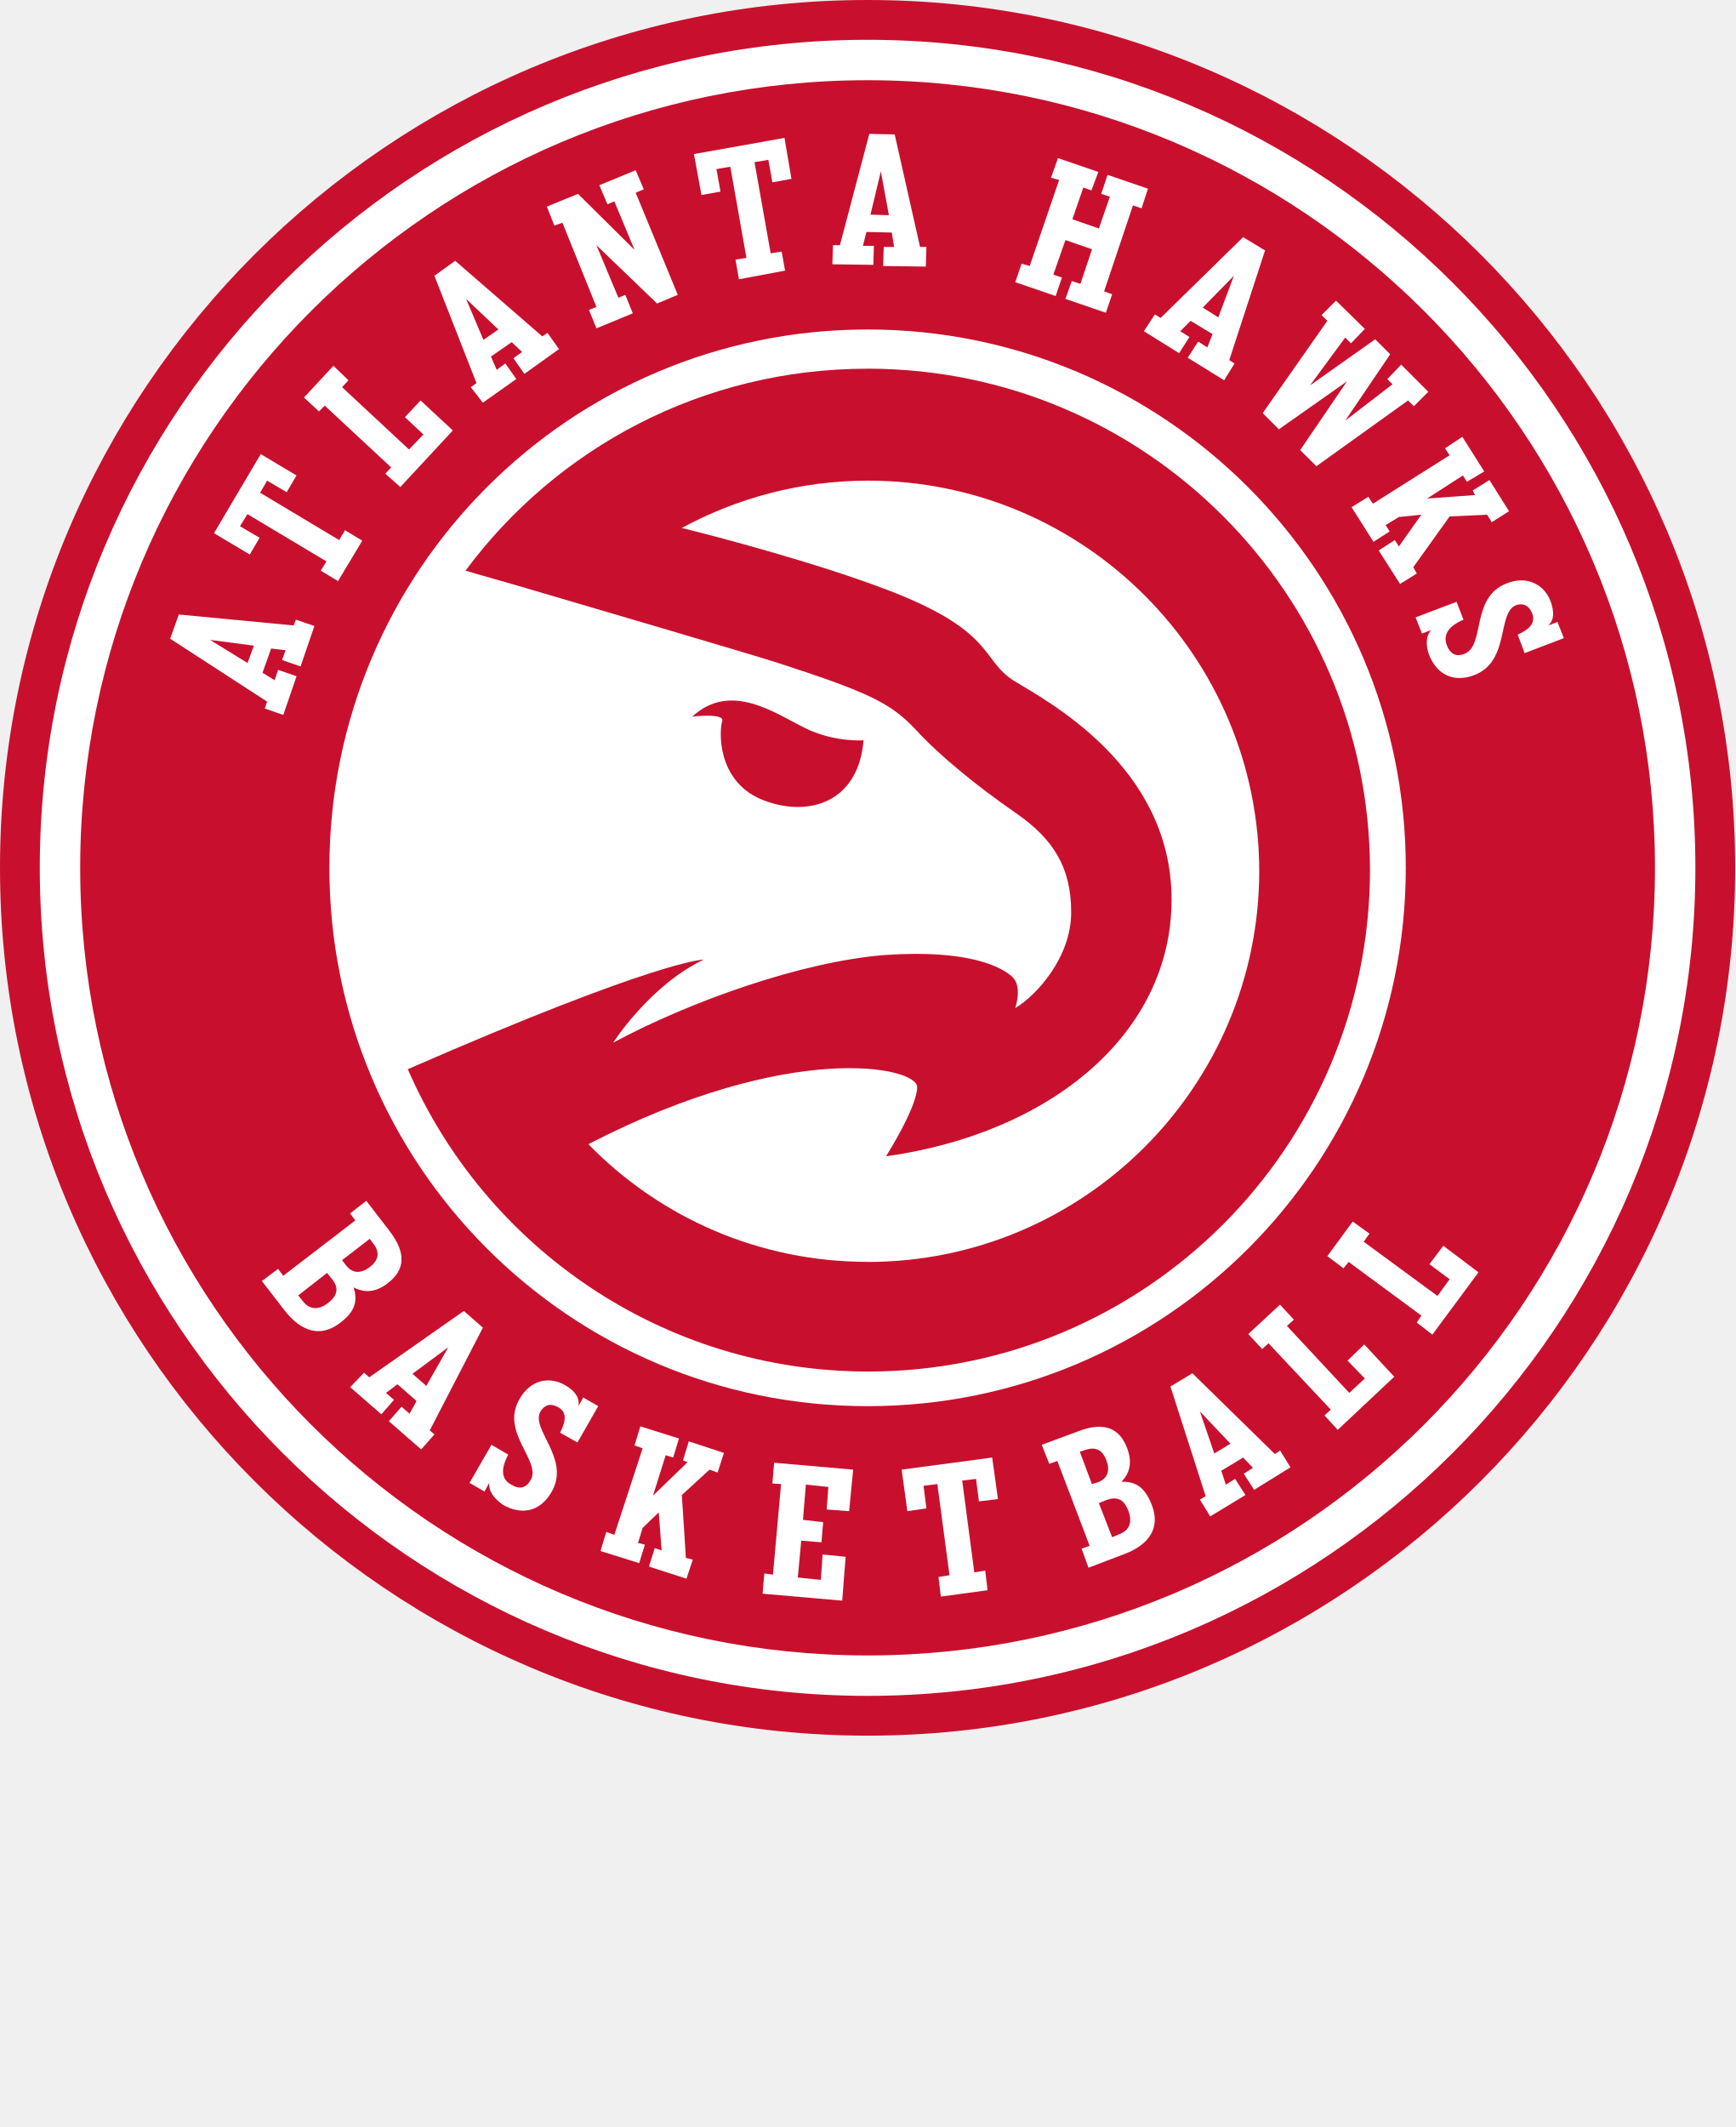
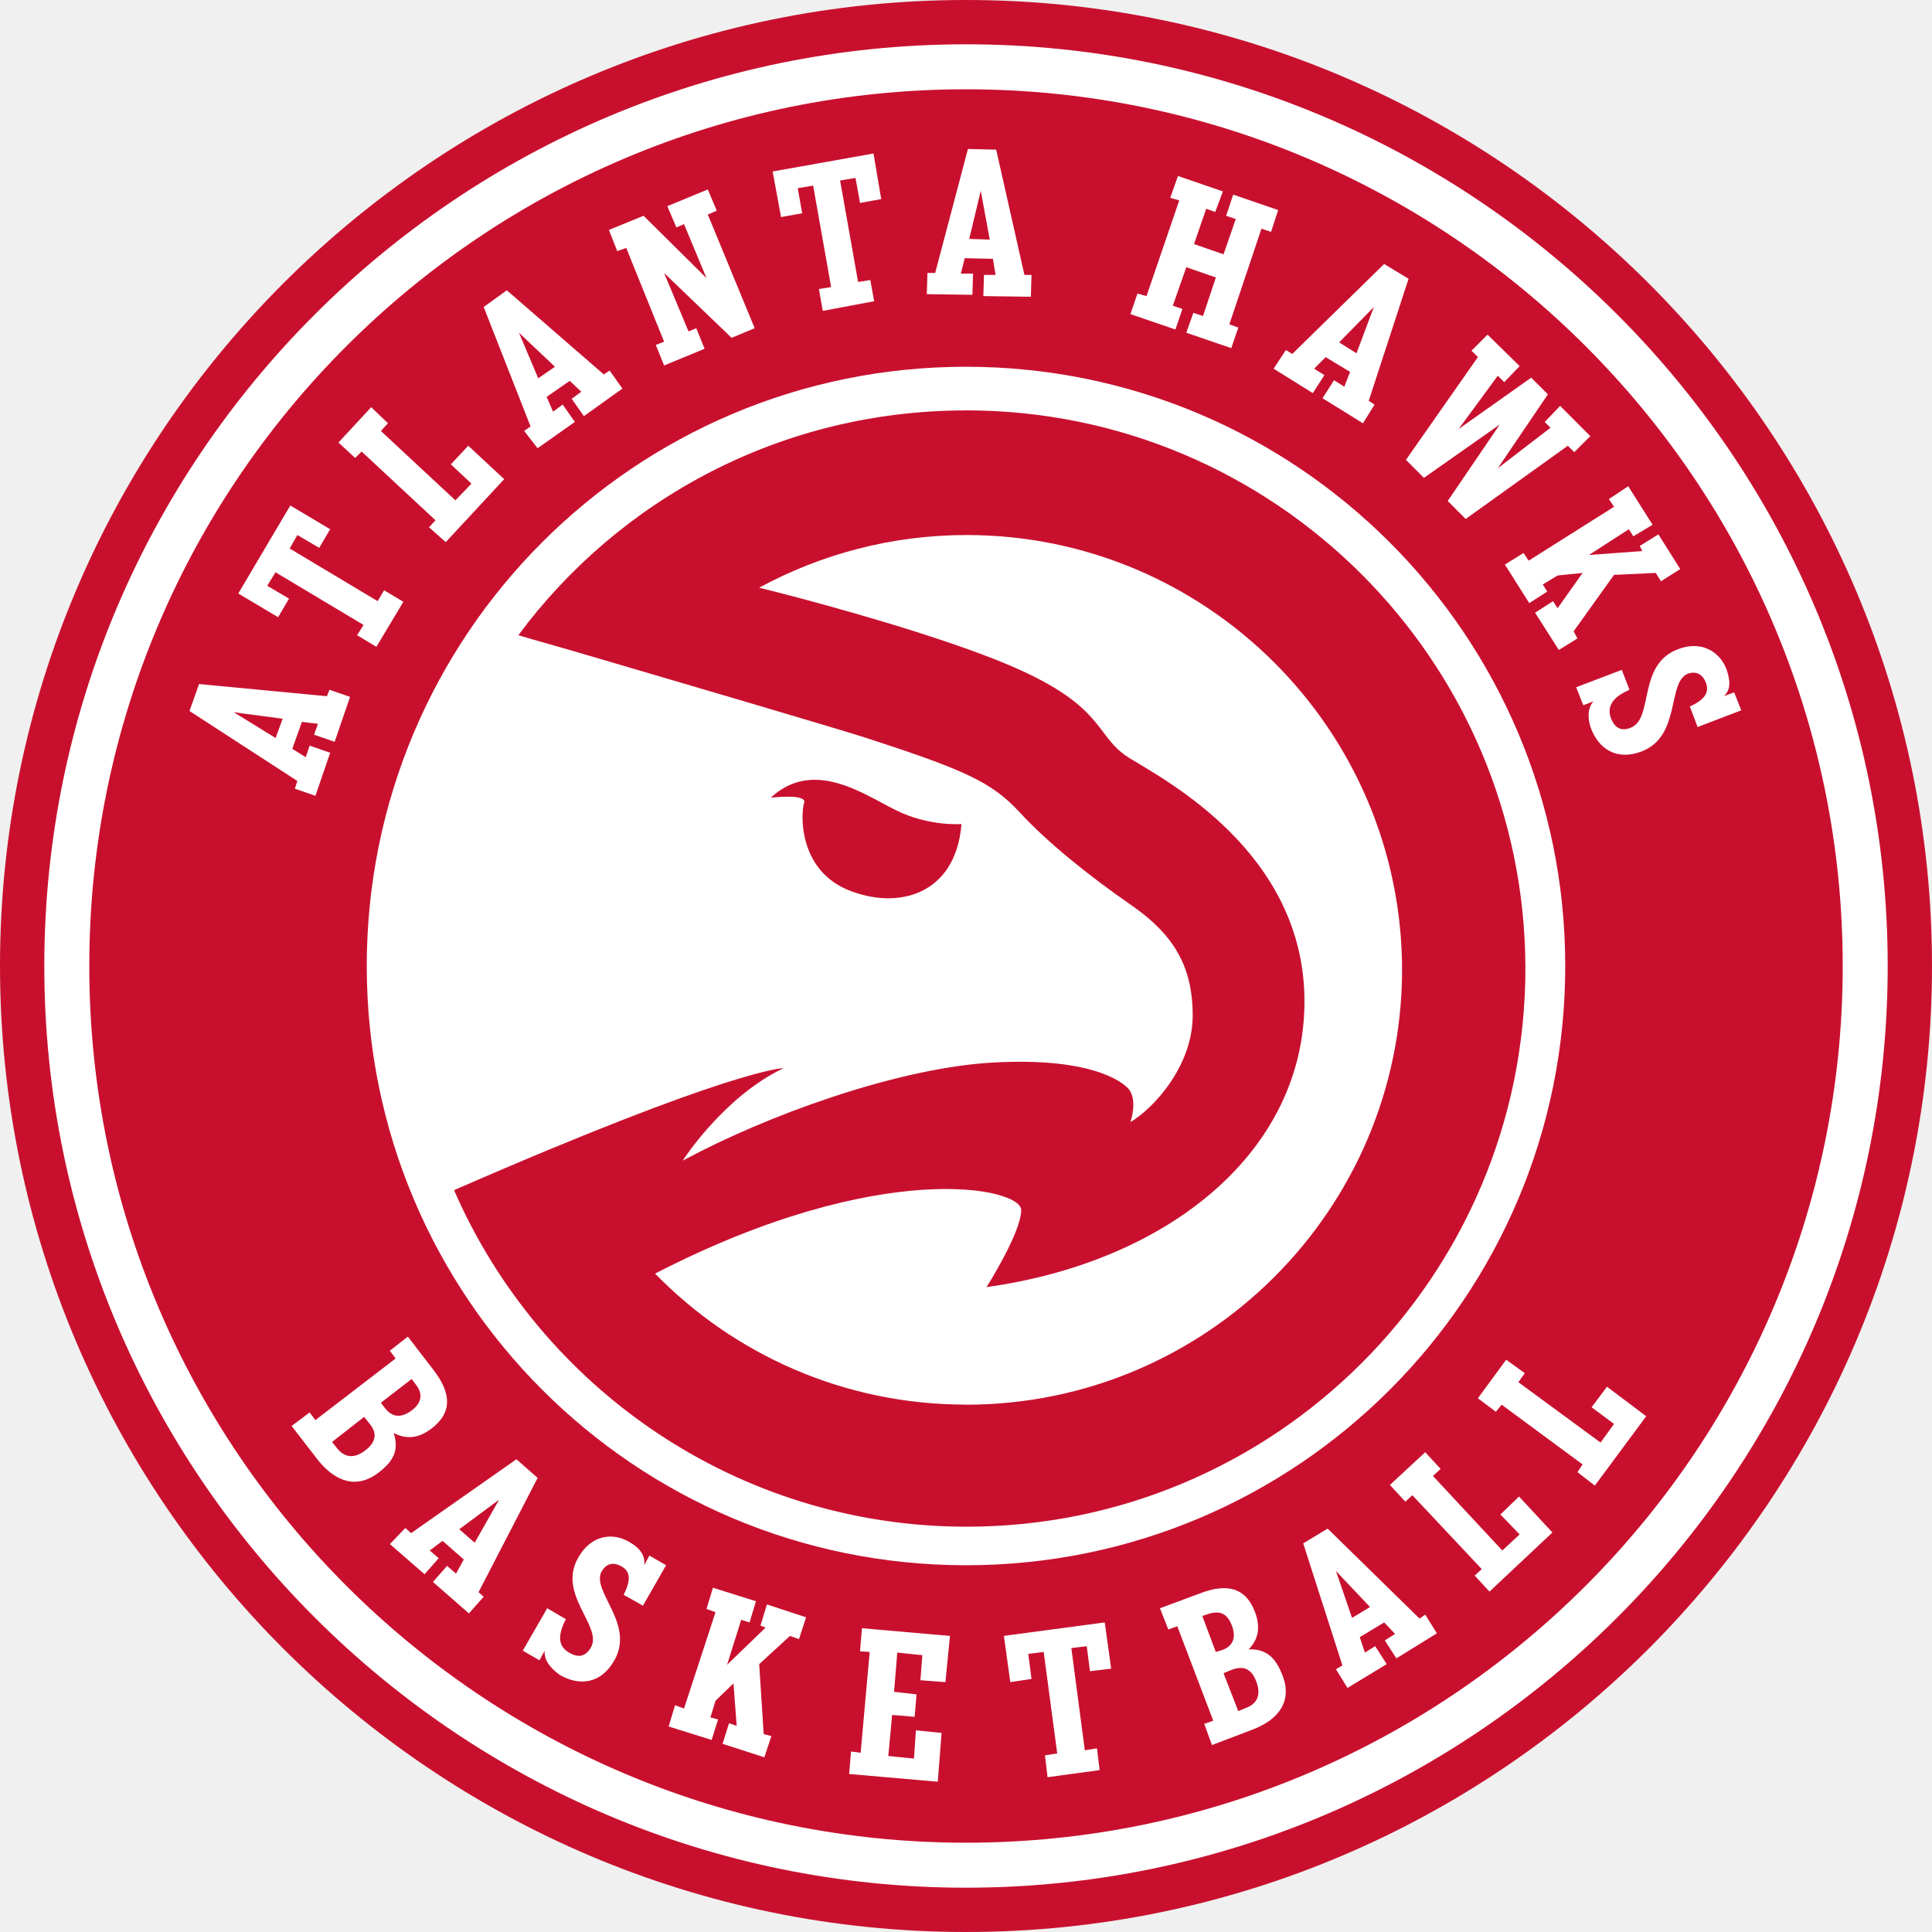
- <svg xmlns="http://www.w3.org/2000/svg" id="Layer" viewBox="0 0 420 514.7">
+ <svg xmlns="http://www.w3.org/2000/svg" id="Layer" viewBox="0 0 420 420">
  <defs>
-     <style>
-       .cls-1 {
-         fill: #fff;
-       }
- 
-       .cls-1, .cls-2 {
-         stroke-width: 0px;
-       }
- 
-       .cls-2 {
-         fill: #c8102e;
-       }
-     </style>
+     <style>.cls-1,.cls-2{fill:#fff;stroke-width:0}.cls-2{fill:#c8102e}</style>
  </defs>
-   <path class="cls-2" d="m210,420C94.25,420,0,325.75,0,210S94.25,0,210,0s210,94.25,210,210-94.25,210-210,210" />
-   <path class="cls-1" d="m210,410.37c-110.45,0-200.37-89.92-200.37-200.37S99.55,9.63,210,9.63s200.37,89.92,200.37,200.37-89.92,200.37-200.37,200.37" />
-   <path class="cls-2" d="m210,400.59c-105.14,0-190.59-85.45-190.59-190.59S104.86,19.41,210,19.41s190.59,85.45,190.59,190.59-85.45,190.59-190.59,190.59" />
-   <path class="cls-1" d="m340.27,210c0,71.91-58.22,130.27-130.27,130.27s-130.27-58.36-130.27-130.27,58.22-130.27,130.27-130.27c71.91,0,130.27,58.36,130.27,130.27" />
-   <path class="cls-2" d="m210,89.22c-39.93,0-75.26,19.13-97.32,48.87,3.21.98,9.36,2.65,16.89,4.89h0c11.87,3.49,51.38,15.08,58.78,17.45,21.5,6.98,27.23,9.63,33.23,16.06,6,6.56,15.22,13.96,24.3,20.25,9.08,6.28,13.4,13.12,13.4,24.02s-8.38,20.11-13.54,23.18c0,0,1.82-5.17-.7-7.54s-10.47-6.7-30.72-5.31c-20.25,1.54-47.47,11.31-65.9,21.22,0,0,8.8-13.82,21.92-20.11,0,0-10.89,0-71.63,26.53,18.71,43.01,61.58,73.16,111.42,73.16,67.02,0,121.48-54.32,121.48-121.48-.14-66.74-54.45-121.2-121.62-121.2m0,216.14c-26.53,0-50.41-10.89-67.58-28.48,49.01-25.27,79.59-18.71,79.59-13.82s-7.54,16.76-7.54,16.76c39.93-5.59,69.12-29.74,69.12-62.13s-30.44-48.17-38.12-52.92c-8.24-5.17-4.33-12.15-31.56-22.34-16.62-6.28-39.79-12.43-48.87-14.66,13.4-7.26,28.76-11.45,45.1-11.45,52.22,0,94.67,42.45,94.67,94.67-.14,51.94-42.45,94.39-94.81,94.39" />
-   <path class="cls-2" d="m209.02,179.14s-6.98.56-14.1-2.93-18.01-11.45-27.37-2.79c0,0,7.96-.98,7.26,1.12s-1.4,14.24,9.36,18.85c11.03,4.61,23.6,1.12,24.85-14.24" />
-   <path class="cls-1" d="m67.3,307.04l1.26,1.68,17.45-13.4-1.26-1.68,3.91-3.07,5.59,7.26c4.19,5.45,3.77,9.49-.42,12.71-2.93,2.23-5.59,2.37-8.24.98,1.12,3.63.14,6-3.35,8.66-4.61,3.49-9.22,2.09-13.13-2.79l-5.72-7.4,3.91-2.93Zm6,7.82c1.54,1.95,3.63,2.37,6.14.42,2.51-1.95,2.51-3.91.84-5.86l-1.12-1.4-6.98,5.45,1.12,1.4Zm10.47-8.66c1.54,1.95,3.49,2.09,5.72.42,2.23-1.68,2.51-3.63.84-5.72l-.84-1.12-6.7,5.17.98,1.26Z" />
-   <path class="cls-1" d="m88.11,332.17l1.26,1.12,22.9-16.06,4.61,4.05-12.85,24.85,1.12.98-3.21,3.63-7.82-6.84,3.07-3.49,1.95,1.68,1.68-3.07-4.61-4.05-2.79,2.09,1.95,1.68-3.07,3.49-7.54-6.56,3.35-3.49Zm15.08,3.21l5.31-9.36-8.66,6.42,3.35,2.93Z" />
-   <path class="cls-1" d="m118.4,358.84l-1.12,2.09-3.63-2.09,5.31-9.22,4.05,2.37c-1.95,3.77-1.54,6,.7,7.26,2.09,1.26,3.63.84,4.75-1.12,2.65-4.61-7.54-11.59-2.65-19.69,2.65-4.61,7.26-5.45,11.03-3.21,2.23,1.26,3.49,2.93,3.21,5.03l1.12-2.09,3.63,2.09-5.03,8.8-4.19-2.37c1.54-3.07,1.54-5.03-.42-6.14-1.95-1.12-3.35-.56-4.33.98-2.51,4.33,7.4,11.45,2.65,19.55-2.93,5.03-7.54,5.45-11.73,3.07-1.95-1.4-3.49-3.07-3.35-5.31" />
-   <polygon class="cls-1" points="146.75 370.71 148.7 371.41 155.55 350.47 153.59 349.77 154.99 345.16 164.34 348.09 162.95 352.7 161.13 352.14 158.06 361.91 166.44 353.82 165.32 353.4 166.72 348.79 175.23 351.58 173.7 356.33 171.74 355.63 165.04 361.78 166.02 376.99 167.69 377.41 166.16 382.02 157.08 379.09 158.48 374.62 160.15 375.18 159.45 365.96 155.55 369.73 154.43 373.36 156.1 373.78 154.71 378.25 145.35 375.32 146.75 370.71" />
-   <polygon class="cls-1" points="185.01 380.76 187.1 381.04 189.06 359.12 186.96 358.98 187.38 353.96 206.51 355.63 205.53 365.68 200.09 365.27 200.51 359.82 195.06 359.26 194.36 367.78 199.25 368.34 198.83 373.22 193.94 372.81 193.11 381.74 198.69 382.3 199.11 376.16 204.69 376.72 203.86 387.33 184.59 385.65 185.01 380.76" />
-   <polygon class="cls-1" points="227.17 381.6 229.83 381.18 226.89 359.12 223.54 359.54 224.24 364.99 219.63 365.68 218.24 355.63 240.16 352.7 241.56 362.75 236.95 363.31 236.25 357.87 232.9 358.28 235.83 380.49 238.48 380.07 239.04 384.81 227.73 386.35 227.17 381.6" />
-   <path class="cls-1" d="m261.8,374.76l1.95-.7-7.82-20.53-1.95.7-1.82-4.61,8.66-3.21c6.42-2.51,10.19-.84,12.01,4.05,1.26,3.35.7,6-1.4,8.1,3.77-.14,5.86,1.68,7.4,5.72,2.09,5.45-.7,9.49-6.56,11.73l-8.8,3.35-1.68-4.61Zm3.91-16.06c2.37-.84,3.07-2.79,2.09-5.31-.98-2.65-2.65-3.35-5.17-2.51l-1.26.42,2.93,7.82,1.4-.42Zm5.17,12.57c2.37-.84,3.35-2.79,2.23-5.72-1.12-2.93-2.93-3.49-5.45-2.51l-1.68.7,3.21,8.24,1.68-.7Z" />
-   <path class="cls-1" d="m290.43,362.89l1.4-.84-8.52-26.53,5.31-3.21,19.97,19.55,1.26-.84,2.51,4.05-8.8,5.45-2.51-3.91,2.23-1.4-2.37-2.51-5.31,3.21,1.12,3.35,2.23-1.4,2.51,3.91-8.52,5.17-2.51-4.05Zm7.4-13.54l-7.4-7.82,3.49,10.19,3.91-2.37Z" />
-   <polygon class="cls-1" points="320.59 342.51 322.12 341.11 307.04 325.05 305.51 326.45 302.15 322.82 309.83 315.7 313.18 319.33 311.51 320.86 326.59 337.06 330.36 333.57 326.17 329.24 330.22 325.33 337.48 333.15 323.8 346 320.59 342.51" />
-   <polygon class="cls-1" points="342.93 320.03 344.04 318.35 326.45 305.37 325.19 306.9 321.28 303.97 327.43 295.59 331.48 298.52 330.08 300.48 347.95 313.6 350.88 309.55 346 305.92 349.35 301.46 357.87 307.88 346.7 322.96 342.93 320.03" />
-   <path class="cls-1" d="m64.09,171.46l.56-1.68-23.46-15.22,2.09-5.86,27.79,2.65.56-1.4,4.47,1.54-3.35,9.77-4.47-1.54.84-2.37-3.49-.42-2.09,5.86,2.93,1.82.84-2.51,4.47,1.54-3.21,9.36-4.47-1.54Zm-2.65-15.22l-10.61-1.4,9.08,5.59,1.54-4.19Z" />
-   <polygon class="cls-1" points="77.63 138.09 79.03 135.86 59.9 124.41 58.09 127.34 62.83 130.13 60.46 134.18 51.8 129.02 63.11 109.89 71.77 115.05 69.39 119.1 64.65 116.31 62.97 119.24 82.1 130.69 83.5 128.32 87.69 130.83 81.82 140.61 77.63 138.09" />
-   <polygon class="cls-1" points="93.27 114.63 94.67 113.1 78.61 98.16 77.21 99.55 73.58 96.2 80.7 88.52 84.34 92.01 82.8 93.69 99 108.77 102.49 105.14 98.02 100.95 101.79 96.9 109.61 104.16 96.9 117.85 93.27 114.63" />
-   <path class="cls-1" d="m113.94,93.69l1.4-.98-10.19-25.97,5.03-3.63,21.08,18.29,1.26-.84,2.79,3.91-8.38,6-2.65-3.77,2.09-1.54-2.51-2.37-5.03,3.49,1.4,3.21,2.09-1.54,2.65,3.77-8.1,5.72-2.93-3.77Zm6.7-13.96l-7.82-7.4,4.19,9.91,3.63-2.51Z" />
-   <polygon class="cls-1" points="142.56 74.98 144.37 74.28 136.14 53.9 134.18 54.59 132.37 49.99 139.91 46.91 153.59 60.46 148.7 48.73 147.03 49.43 145.07 44.82 153.87 41.19 155.82 45.8 153.87 46.64 164.06 71.35 159.04 73.44 144.37 59.34 149.68 72.05 151.36 71.35 153.17 75.82 144.37 79.45 142.56 74.98" />
-   <polygon class="cls-1" points="178.03 62.83 180.68 62.41 176.77 40.35 173.42 40.91 174.39 46.36 169.79 47.19 167.97 37.28 189.89 33.37 191.57 43.28 186.96 44.12 185.98 38.68 182.63 39.24 186.54 61.3 189.2 60.88 190.03 65.49 178.86 67.58 178.03 62.83" />
-   <path class="cls-1" d="m201.62,59.34h1.68l7.12-26.95,6.14.14,6.14,27.23h1.54l-.14,4.75-10.33-.14.14-4.61h2.51l-.56-3.49-6.14-.14-.84,3.35h2.65l-.14,4.61-9.91-.14.14-4.61Zm13.54-7.26l-1.95-10.61-2.51,10.47,4.47.14Z" />
-   <polygon class="cls-1" points="247.28 63.81 249.24 64.37 256.36 43.56 254.4 43.01 256.08 38.26 265.85 41.61 264.18 46.08 262.22 45.38 259.57 53.06 265.99 55.29 268.64 47.61 266.55 46.91 268.09 42.31 277.86 45.66 276.32 50.41 274.23 49.71 267.25 70.51 269.2 71.21 267.67 75.68 257.89 72.33 259.43 68 261.52 68.7 264.32 60.32 257.89 58.09 254.96 66.46 257.05 67.16 255.52 71.63 245.74 68.28 247.28 63.81" />
-   <path class="cls-1" d="m279.53,76.1l1.4.84,19.97-19.55,5.31,3.21-8.66,26.53,1.26.84-2.51,4.05-8.8-5.45,2.51-3.91,2.23,1.4,1.26-3.21-5.31-3.21-2.51,2.51,2.23,1.4-2.51,3.91-8.52-5.31,2.65-4.05Zm15.36.7l3.77-10.05-7.54,7.68,3.77,2.37Z" />
-   <polygon class="cls-1" points="321.28 77.63 319.89 76.24 323.38 72.75 330.36 79.59 327.01 83.08 325.61 81.68 317.09 93.27 332.87 82.1 336.5 85.73 325.61 101.79 337.06 92.99 335.8 91.74 339.16 88.24 345.72 94.81 342.23 98.3 340.83 96.9 318.63 112.82 314.72 108.91 326.03 92.29 309.55 103.88 305.64 99.97 321.28 77.63" />
-   <polygon class="cls-1" points="331.2 120.22 332.31 121.89 350.88 110.17 349.77 108.49 353.96 105.7 359.26 114.08 355.07 116.59 354.1 115.05 345.44 120.64 357.03 119.8 356.47 118.68 360.52 116.17 365.27 123.71 361.08 126.36 359.96 124.55 350.88 124.97 342.09 137.25 342.93 138.79 338.88 141.3 333.71 133.2 337.62 130.69 338.6 132.23 344.04 124.55 338.6 125.11 335.39 127.06 336.36 128.6 332.45 131.11 327.15 122.73 331.2 120.22" />
-   <path class="cls-1" d="m346.42,152.47l-2.23.84-1.54-3.91,9.91-3.77,1.68,4.33c-3.91,1.68-4.89,3.77-4.05,6.14.84,2.23,2.37,2.93,4.33,2.09,5.03-1.95,1.4-13.68,10.19-17.03,4.89-1.95,9.08.28,10.61,4.33.84,2.37.98,4.47-.56,5.86l2.23-.84,1.54,3.91-9.49,3.63-1.68-4.47c3.07-1.4,4.33-2.93,3.49-5.17-.84-2.09-2.37-2.51-3.91-1.95-4.61,1.82-1.4,13.54-10.05,16.89-5.45,2.09-9.36-.56-11.03-5.03-.7-1.95-.84-4.33.56-5.86" />
+   <path d="M210 420C94.25 420 0 325.75 0 210S94.25 0 210 0s210 94.25 210 210-94.25 210-210 210" class="cls-2" />
+   <path d="M210 410.37C99.55 410.37 9.63 320.45 9.63 210S99.55 9.63 210 9.63 410.37 99.55 410.37 210 320.45 410.37 210 410.37" class="cls-1" />
+   <path d="M210 400.59c-105.14 0-190.59-85.45-190.59-190.59S104.86 19.41 210 19.41 400.59 104.86 400.59 210 315.14 400.59 210 400.59" class="cls-2" />
+   <path d="M340.27 210c0 71.91-58.22 130.27-130.27 130.27S79.73 281.91 79.73 210 137.95 79.73 210 79.73c71.91 0 130.27 58.36 130.27 130.27" class="cls-1" />
+   <path d="M210 89.22c-39.93 0-75.26 19.13-97.32 48.87 3.21.98 9.36 2.65 16.89 4.89 11.87 3.49 51.38 15.08 58.78 17.45 21.5 6.98 27.23 9.63 33.23 16.06 6 6.56 15.22 13.96 24.3 20.25 9.08 6.28 13.4 13.12 13.4 24.02s-8.38 20.11-13.54 23.18c0 0 1.82-5.17-.7-7.54s-10.47-6.7-30.72-5.31c-20.25 1.54-47.47 11.31-65.9 21.22 0 0 8.8-13.82 21.92-20.11 0 0-10.89 0-71.63 26.53 18.71 43.01 61.58 73.16 111.42 73.16 67.02 0 121.48-54.32 121.48-121.48-.14-66.74-54.45-121.2-121.62-121.2m0 216.14c-26.53 0-50.41-10.89-67.58-28.48C191.42 251.6 222 258.16 222 263.05s-7.54 16.76-7.54 16.76c39.93-5.59 69.12-29.74 69.12-62.13s-30.44-48.17-38.12-52.92c-8.24-5.17-4.33-12.15-31.56-22.34-16.62-6.28-39.79-12.43-48.87-14.66 13.4-7.26 28.76-11.45 45.1-11.45 52.22 0 94.67 42.45 94.67 94.67-.14 51.94-42.45 94.39-94.81 94.39" class="cls-2" />
+   <path d="M209.02 179.14s-6.98.56-14.1-2.93-18.01-11.45-27.37-2.79c0 0 7.96-.98 7.26 1.12s-1.4 14.24 9.36 18.85c11.03 4.61 23.6 1.12 24.85-14.24" class="cls-2" />
+   <path d="m67.3 307.04 1.26 1.68 17.45-13.4-1.26-1.68 3.91-3.07 5.59 7.26c4.19 5.45 3.77 9.49-.42 12.71-2.93 2.23-5.59 2.37-8.24.98 1.12 3.63.14 6-3.35 8.66-4.61 3.49-9.22 2.09-13.13-2.79l-5.72-7.4 3.91-2.93Zm6 7.82c1.54 1.95 3.63 2.37 6.14.42s2.51-3.91.84-5.86l-1.12-1.4-6.98 5.45 1.12 1.4Zm10.47-8.66c1.54 1.95 3.49 2.09 5.72.42 2.23-1.68 2.51-3.63.84-5.72l-.84-1.12-6.7 5.17.98 1.26ZM88.11 332.17l1.26 1.12 22.9-16.06 4.61 4.05-12.85 24.85 1.12.98-3.21 3.63-7.82-6.84 3.07-3.49 1.95 1.68 1.68-3.07-4.61-4.05-2.79 2.09 1.95 1.68-3.07 3.49-7.54-6.56 3.35-3.49Zm15.08 3.21 5.31-9.36-8.66 6.42 3.35 2.93ZM118.4 358.84l-1.12 2.09-3.63-2.09 5.31-9.22 4.05 2.37c-1.95 3.77-1.54 6 .7 7.26 2.09 1.26 3.63.84 4.75-1.12 2.65-4.61-7.54-11.59-2.65-19.69 2.65-4.61 7.26-5.45 11.03-3.21 2.23 1.26 3.49 2.93 3.21 5.03l1.12-2.09 3.63 2.09-5.03 8.8-4.19-2.37c1.54-3.07 1.54-5.03-.42-6.14-1.95-1.12-3.35-.56-4.33.98-2.51 4.33 7.4 11.45 2.65 19.55-2.93 5.03-7.54 5.45-11.73 3.07-1.95-1.4-3.49-3.07-3.35-5.31M146.75 370.71l1.95.7 6.85-20.94-1.96-.7 1.4-4.61 9.35 2.93-1.39 4.61-1.82-.56-3.07 9.77 8.38-8.09-1.12-.42 1.4-4.61 8.51 2.79-1.53 4.75-1.96-.7-6.7 6.15.98 15.21 1.67.42-1.53 4.61-9.08-2.93 1.4-4.47 1.67.56-.7-9.22-3.9 3.77-1.12 3.63 1.67.42-1.39 4.47-9.36-2.93zM185.01 380.76l2.09.28 1.96-21.92-2.1-.14.42-5.02 19.13 1.67-.98 10.05-5.44-.41.42-5.45-5.45-.56-.7 8.52 4.89.56-.42 4.88-4.89-.41-.83 8.93 5.58.56.42-6.14 5.58.56-.83 10.61-19.27-1.68zM227.17 381.6l2.66-.42-2.94-22.06-3.35.42.7 5.45-4.61.69-1.39-10.05 21.92-2.93 1.4 10.05-4.61.56-.7-5.44-3.35.41 2.93 22.21 2.65-.42.56 4.74-11.31 1.54zM261.8 374.76l1.95-.7-7.82-20.53-1.95.7-1.82-4.61 8.66-3.21c6.42-2.51 10.19-.84 12.01 4.05 1.26 3.35.7 6-1.4 8.1 3.77-.14 5.86 1.68 7.4 5.72 2.09 5.45-.7 9.49-6.56 11.73l-8.8 3.35-1.68-4.61Zm3.91-16.06c2.37-.84 3.07-2.79 2.09-5.31-.98-2.65-2.65-3.35-5.17-2.51l-1.26.42 2.93 7.82 1.4-.42Zm5.17 12.57c2.37-.84 3.35-2.79 2.23-5.72s-2.93-3.49-5.45-2.51l-1.68.7 3.21 8.24 1.68-.7ZM290.43 362.89l1.4-.84-8.52-26.53 5.31-3.21 19.97 19.55 1.26-.84 2.51 4.05-8.8 5.45-2.51-3.91 2.23-1.4-2.37-2.51-5.31 3.21 1.12 3.35 2.23-1.4 2.51 3.91-8.52 5.17zm7.4-13.54-7.4-7.82 3.49 10.19zM320.59 342.51l1.53-1.4-15.08-16.06-1.53 1.4-3.36-3.63 7.68-7.12 3.35 3.63-1.67 1.53 15.08 16.2 3.77-3.49-4.19-4.33 4.05-3.91 7.26 7.82L323.8 346zM342.93 320.03l1.11-1.68-17.59-12.98-1.26 1.53-3.91-2.93 6.15-8.38 4.05 2.93-1.4 1.96 17.87 13.12 2.93-4.05-4.88-3.63 3.35-4.46 8.52 6.42-11.17 15.08zM64.09 171.46l.56-1.68-23.46-15.22 2.09-5.86 27.79 2.65.56-1.4 4.47 1.54-3.35 9.77-4.47-1.54.84-2.37-3.49-.42-2.09 5.86 2.93 1.82.84-2.51 4.47 1.54-3.21 9.36-4.47-1.54Zm-2.65-15.22-10.61-1.4 9.08 5.59 1.54-4.19ZM77.63 138.09l1.4-2.23-19.13-11.45-1.81 2.93 4.74 2.79-2.37 4.05-8.66-5.16 11.31-19.13 8.66 5.16-2.38 4.05-4.74-2.79-1.68 2.93 19.13 11.45 1.4-2.37 4.19 2.51-5.87 9.78zM93.27 114.63l1.4-1.53-16.06-14.94-1.4 1.39-3.63-3.35 7.12-7.68 3.64 3.49-1.54 1.68L99 108.77l3.49-3.63-4.47-4.19 3.77-4.05 7.82 7.26-12.71 13.69zM113.94 93.69l1.4-.98-10.19-25.97 5.03-3.63 21.08 18.29 1.26-.84 2.79 3.91-8.38 6-2.65-3.77 2.09-1.54-2.51-2.37-5.03 3.49 1.4 3.21 2.09-1.54 2.65 3.77-8.1 5.72-2.93-3.77Zm6.7-13.96-7.82-7.4 4.19 9.91zM142.56 74.98l1.81-.7-8.23-20.38-1.96.69-1.81-4.6 7.54-3.08 13.68 13.55-4.89-11.73-1.67.7-1.96-4.61 8.8-3.63 1.95 4.61-1.95.84 10.19 24.71-5.02 2.09-14.67-14.1 5.31 12.71 1.68-.7 1.81 4.47-8.8 3.63zM178.03 62.83l2.65-.42-3.91-22.06-3.35.56.97 5.45-4.6.83-1.82-9.91 21.92-3.91 1.68 9.91-4.61.84-.98-5.44-3.35.56 3.91 22.06 2.66-.42.83 4.61-11.17 2.09zM201.62 59.34h1.68l7.12-26.95 6.14.14 6.14 27.23h1.54l-.14 4.75-10.33-.14.14-4.61h2.51l-.56-3.49-6.14-.14-.84 3.35h2.65l-.14 4.61-9.91-.14zm13.54-7.26-1.95-10.61-2.51 10.47 4.47.14ZM247.28 63.81l1.96.56 7.12-20.81-1.96-.55 1.68-4.75 9.77 3.35-1.67 4.47-1.96-.7-2.65 7.68 6.42 2.23 2.65-7.68-2.09-.7 1.54-4.6 9.77 3.35-1.54 4.75-2.09-.7-6.98 20.8 1.95.7-1.53 4.47-9.78-3.35 1.54-4.33 2.09.7 2.8-8.38-6.43-2.23-2.93 8.37 2.09.7-1.53 4.47-9.78-3.35zM279.53 76.1l1.4.84 19.97-19.55 5.31 3.21-8.66 26.53 1.26.84-2.51 4.05-8.8-5.45 2.51-3.91 2.23 1.4 1.26-3.21-5.31-3.21-2.51 2.51 2.23 1.4-2.51 3.91-8.52-5.31zm15.36.7 3.77-10.05-7.54 7.68zM321.28 77.63l-1.39-1.39 3.49-3.49 6.98 6.84-3.35 3.49-1.4-1.4-8.52 11.59 15.78-11.17 3.63 3.63-10.89 16.06 11.45-8.8-1.26-1.25 3.36-3.5 6.56 6.57-3.49 3.49-1.4-1.4-22.2 15.92-3.91-3.91 11.31-16.62-16.48 11.59-3.91-3.91zM331.2 120.22l1.11 1.67 18.57-11.72-1.11-1.68 4.19-2.79 5.3 8.38-4.19 2.51-.97-1.54-8.66 5.59 11.59-.84-.56-1.12 4.05-2.51 4.75 7.54-4.19 2.65-1.12-1.81-9.08.42-8.79 12.28.84 1.54-4.05 2.51-5.17-8.1 3.91-2.51.98 1.54 5.44-7.68-5.44.56-3.21 1.95.97 1.54-3.91 2.51-5.3-8.38zM346.42 152.47l-2.23.84-1.54-3.91 9.91-3.77 1.68 4.33c-3.91 1.68-4.89 3.77-4.05 6.14.84 2.23 2.37 2.93 4.33 2.09 5.03-1.95 1.4-13.68 10.19-17.03 4.89-1.95 9.08.28 10.61 4.33.84 2.37.98 4.47-.56 5.86l2.23-.84 1.54 3.91-9.49 3.63-1.68-4.47c3.07-1.4 4.33-2.93 3.49-5.17-.84-2.09-2.37-2.51-3.91-1.95-4.61 1.82-1.4 13.54-10.05 16.89-5.45 2.09-9.36-.56-11.03-5.03-.7-1.95-.84-4.33.56-5.86" class="cls-1" />
</svg>
